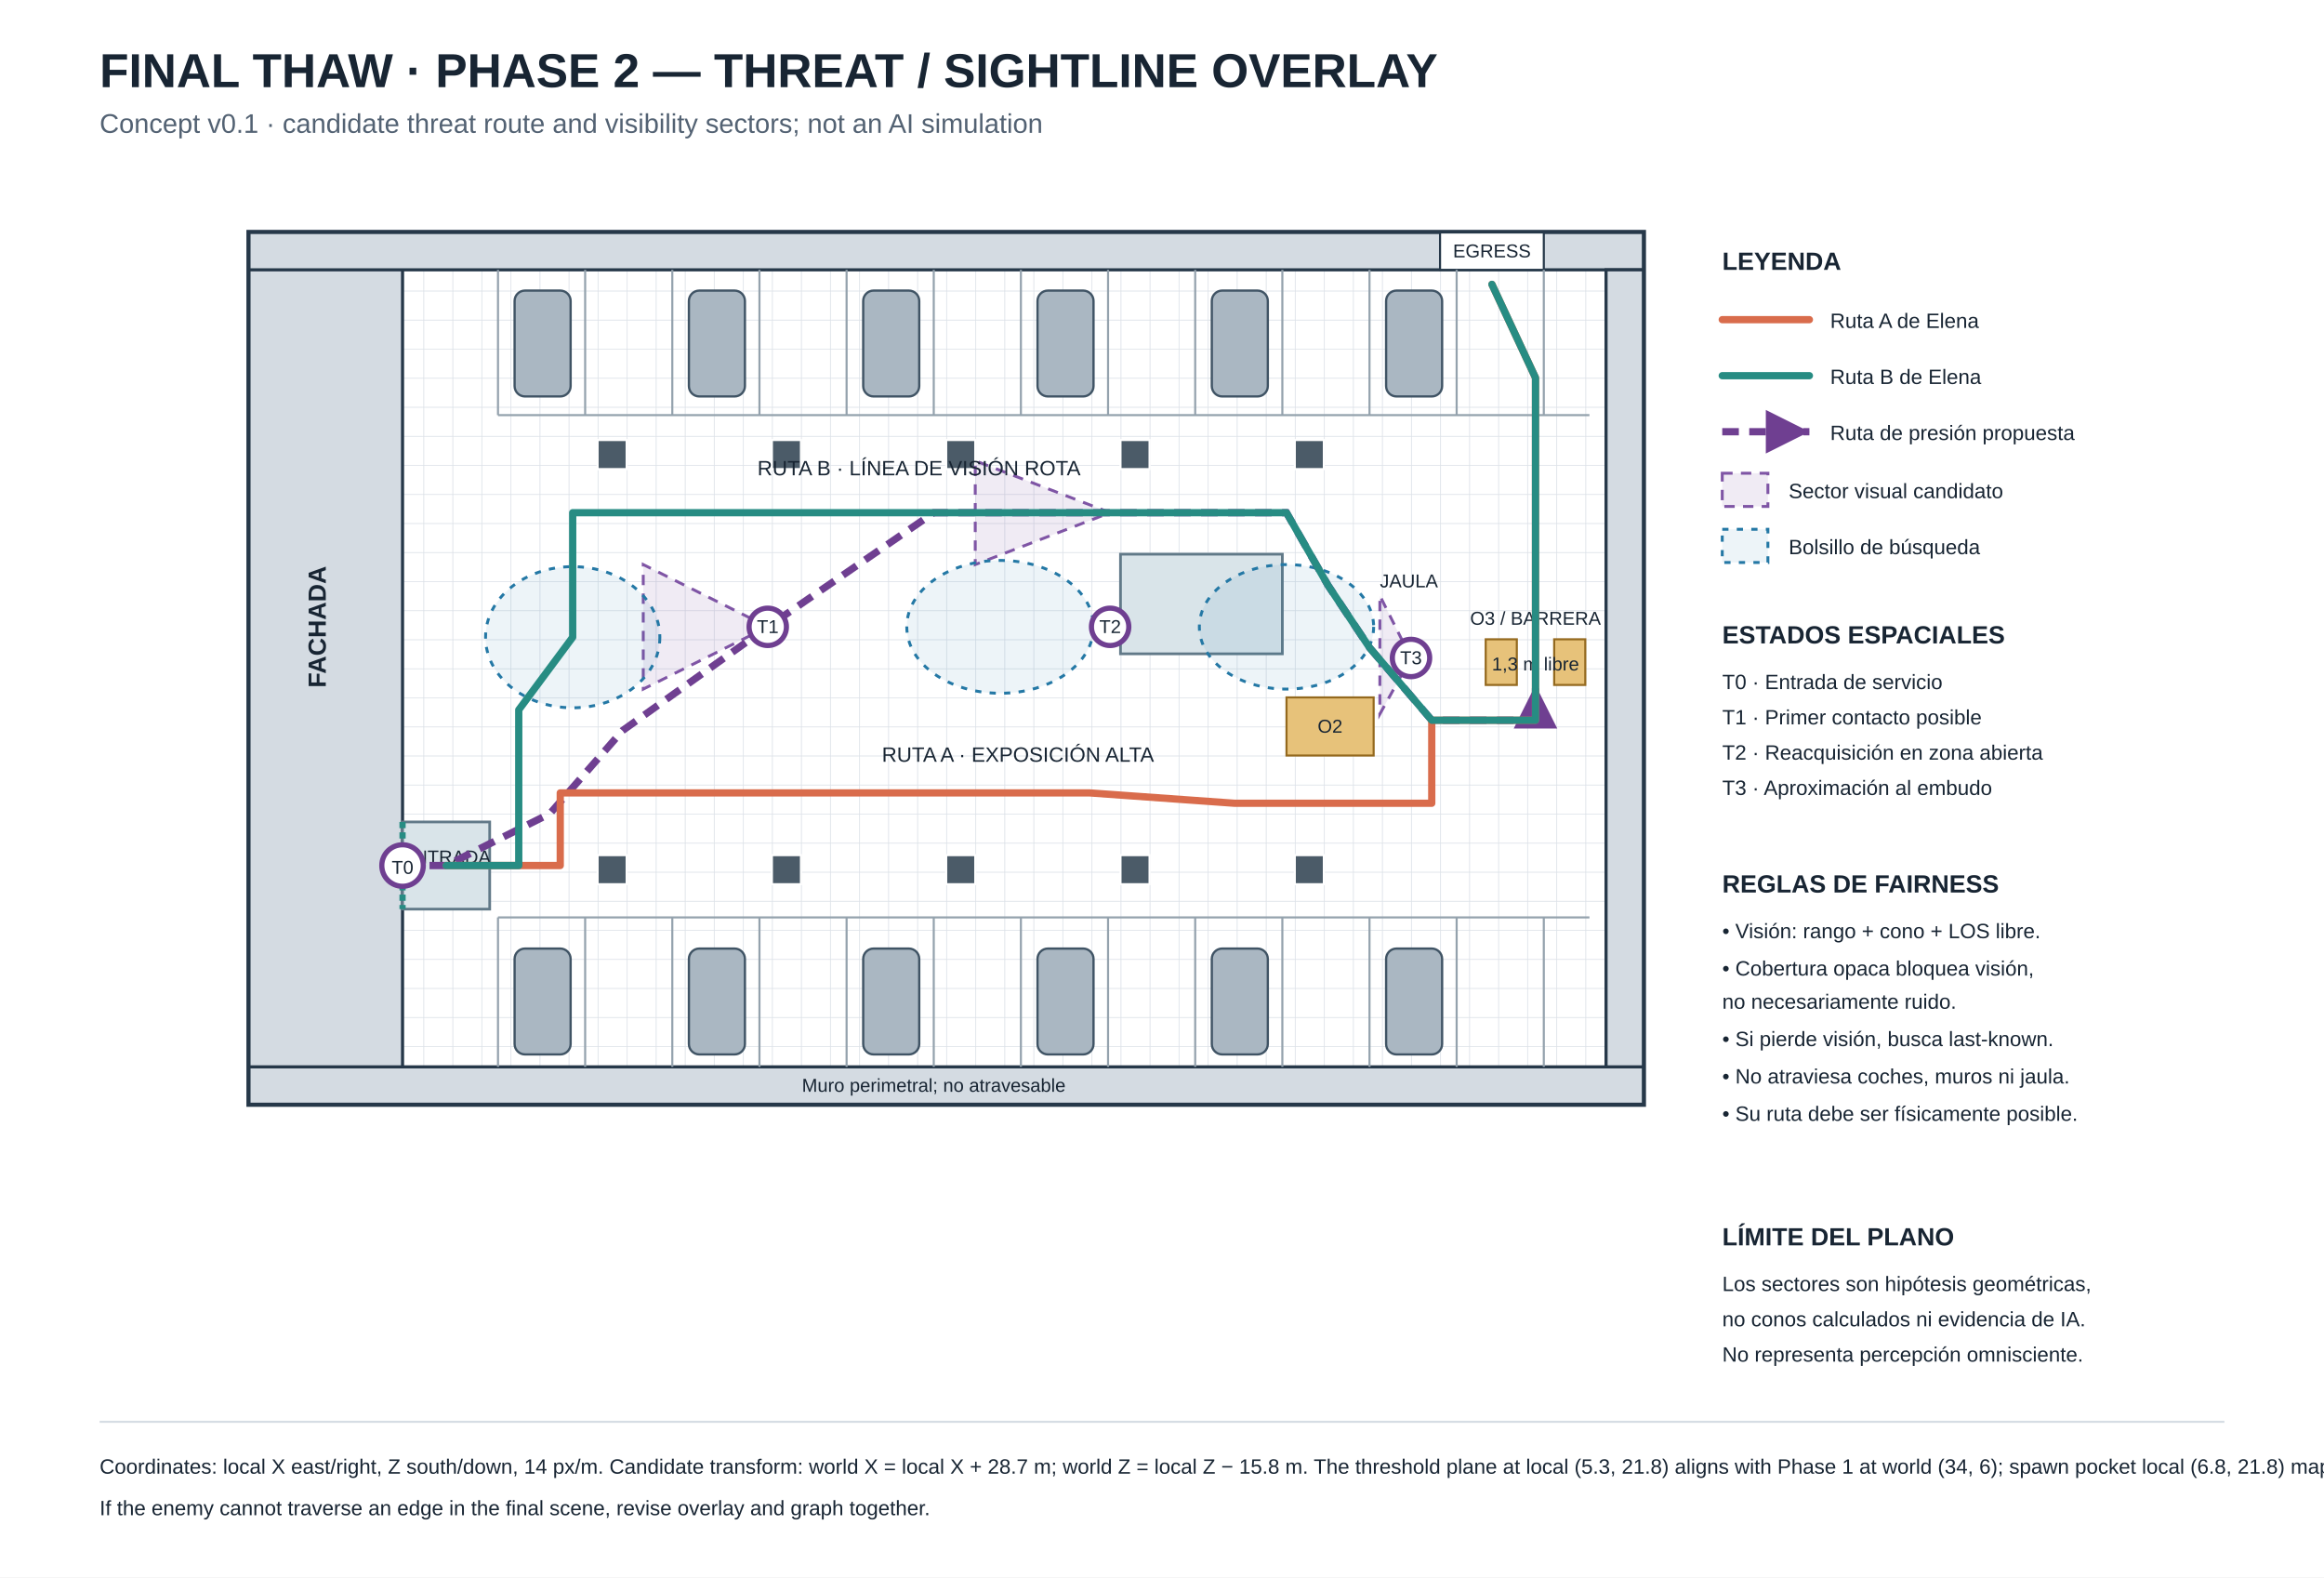
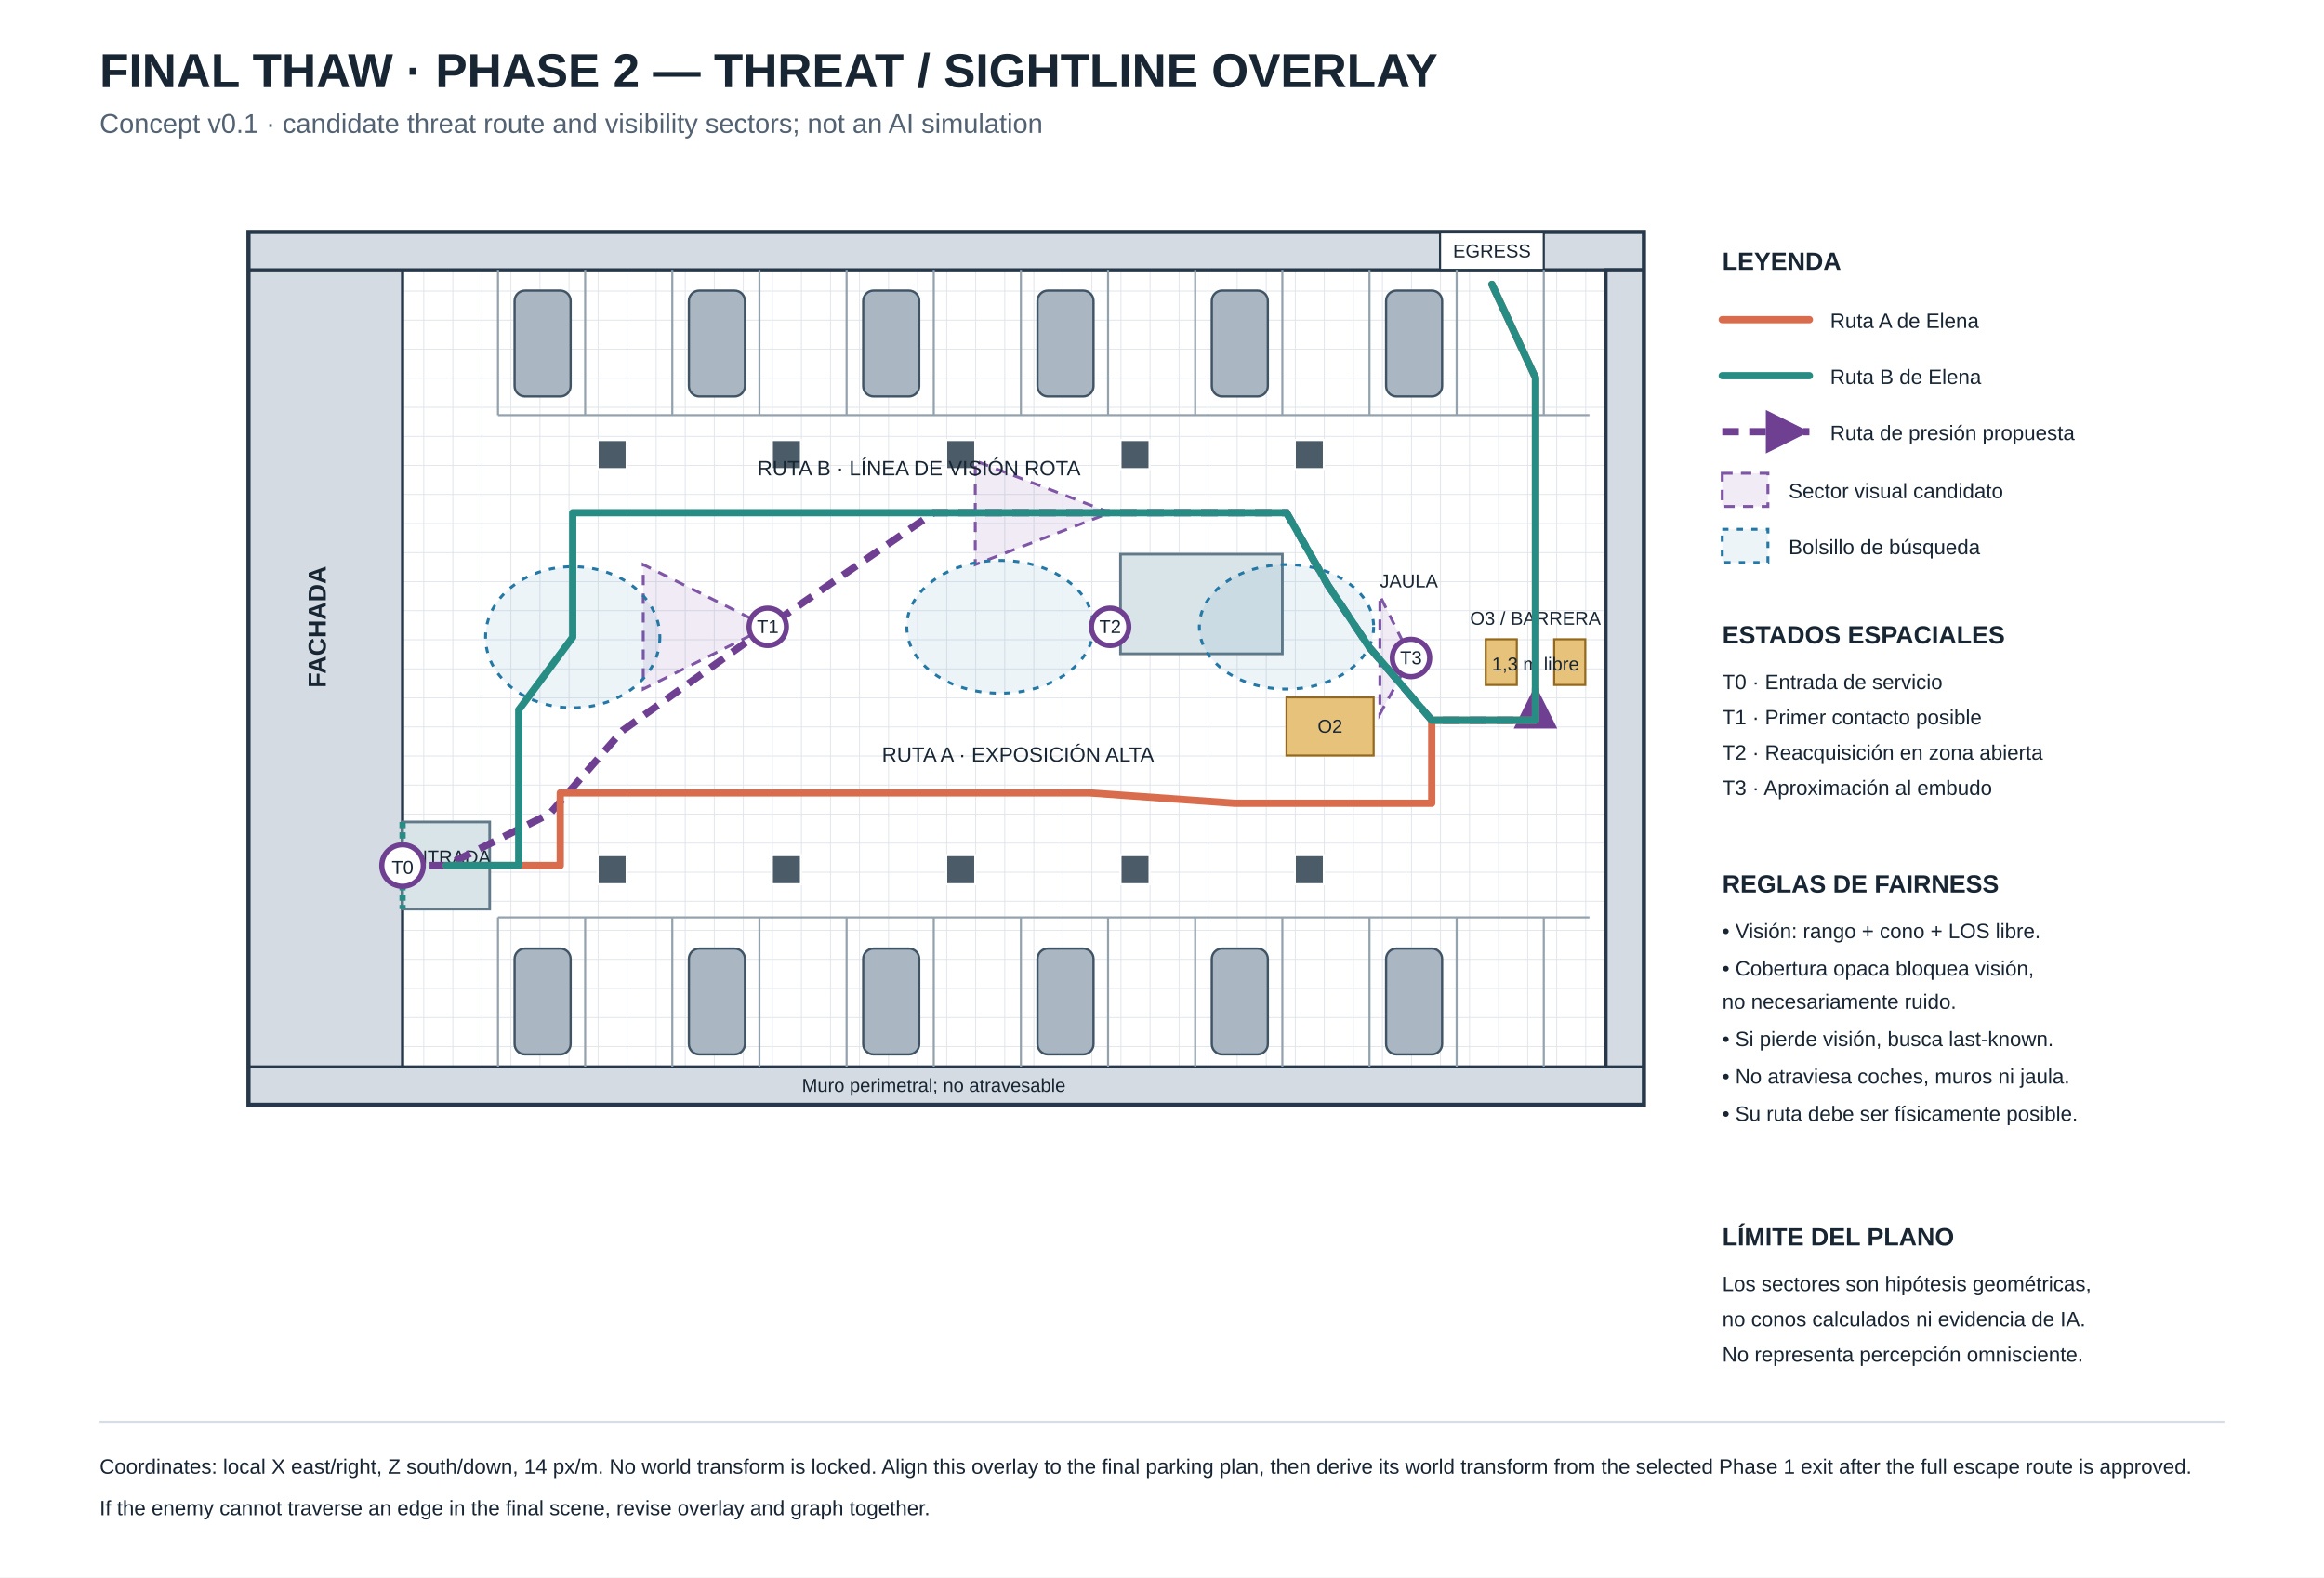
<svg xmlns="http://www.w3.org/2000/svg" width="1120" height="760" viewBox="0 0 1120 760">
  <defs>
    <pattern id="g" width="14" height="14" patternUnits="userSpaceOnUse">
      <path d="M14 0H0V14" fill="none" stroke="#dce2e8" stroke-width=".7" />
    </pattern>
    <marker id="a" markerWidth="8" markerHeight="8" refX="6" refY="3" orient="auto">
      <path d="M0 0L6 3L0 6Z" fill="#6f3f91" />
    </marker>
    <style>text{font-family:Arial,Helvetica,sans-serif;fill:#182533}.title{font-size:23px;font-weight:700}.sub{font-size:13px;fill:#536273}.lab{font-size:12px;font-weight:600}.sm{font-size:10px}.tiny{font-size:9px}.wall{fill:#d4dbe2;stroke:#263849;stroke-width:1.5}.svc{fill:#d9e4e9;stroke:#617988;stroke-width:1.3}.car{fill:#aab7c2;stroke:#405465;stroke-width:1.1;rx:5}.col{fill:#4b5b68;stroke:#fff;stroke-width:1}.direct{fill:none;stroke:#d96c4c;stroke-width:3.5;stroke-linecap:round;stroke-linejoin:round}.covered{fill:none;stroke:#278c83;stroke-width:3.5;stroke-linecap:round;stroke-linejoin:round}.threat{fill:none;stroke:#6f3f91;stroke-width:3.5;stroke-dasharray:8 5;marker-end:url(#a)}.sight{fill:#7f55a5;fill-opacity:.12;stroke:#7f55a5;stroke-width:1.4;stroke-dasharray:5 4}.search{fill:#2478a5;fill-opacity:.08;stroke:#2478a5;stroke-width:1.4;stroke-dasharray:3 4}</style>
  </defs>
  <rect width="1120" height="760" fill="#fff" />
  <text x="48" y="42" class="title">FINAL THAW · PHASE 2 — THREAT / SIGHTLINE OVERLAY</text>
  <text x="48" y="64" class="sub">Concept v0.1 · candidate threat route and visibility sectors; not an AI simulation</text>
  <g transform="translate(120 112)">
    <rect width="672" height="420" fill="url(#g)" stroke="#263849" stroke-width="2.5" />
    <rect x="0" y="0" width="74" height="420" class="wall" />
    <text x="37" y="190" class="lab" text-anchor="middle" transform="rotate(-90 37 190)">FACHADA</text>
    <rect x="74" y="284" width="42" height="42" class="svc" />
    <path d="M74 284V326" stroke="#278c83" stroke-width="3" stroke-dasharray="3 2" />
    <text x="95" y="304" class="tiny" text-anchor="middle">ENTRADA</text>
    <rect x="0" y="0" width="672" height="18" class="wall" />
    <rect x="574" y="0" width="50" height="18" fill="#fff" stroke="#263849" />
    <text x="599" y="12" class="tiny" text-anchor="middle">EGRESS</text>
    <rect x="654" y="18" width="18" height="402" class="wall" />
    <rect x="0" y="402" width="672" height="18" class="wall" />
    <g stroke="#94a2ad" stroke-width="1" fill="none">
      <path d="M120 18V88 M162 18V88 M204 18V88 M246 18V88 M288 18V88 M330 18V88 M372 18V88 M414 18V88 M456 18V88 M498 18V88 M540 18V88 M582 18V88 M624 18V88 M120 88H646 M120 330V402 M162 330V402 M204 330V402 M246 330V402 M288 330V402 M330 330V402 M372 330V402 M414 330V402 M456 330V402 M498 330V402 M540 330V402 M582 330V402 M624 330V402 M120 330H646" />
    </g>
    <g>
      <rect x="128" y="28" width="27" height="51" class="car" />
      <rect x="212" y="28" width="27" height="51" class="car" />
      <rect x="296" y="28" width="27" height="51" class="car" />
      <rect x="380" y="28" width="27" height="51" class="car" />
      <rect x="464" y="28" width="27" height="51" class="car" />
      <rect x="548" y="28" width="27" height="51" class="car" />
      <rect x="128" y="345" width="27" height="51" class="car" />
      <rect x="212" y="345" width="27" height="51" class="car" />
      <rect x="296" y="345" width="27" height="51" class="car" />
      <rect x="380" y="345" width="27" height="51" class="car" />
      <rect x="464" y="345" width="27" height="51" class="car" />
      <rect x="548" y="345" width="27" height="51" class="car" />
    </g>
    <g>
      <rect x="168" y="100" width="14" height="14" class="col" />
      <rect x="252" y="100" width="14" height="14" class="col" />
      <rect x="336" y="100" width="14" height="14" class="col" />
      <rect x="420" y="100" width="14" height="14" class="col" />
      <rect x="504" y="100" width="14" height="14" class="col" />
      <rect x="168" y="300" width="14" height="14" class="col" />
      <rect x="252" y="300" width="14" height="14" class="col" />
      <rect x="336" y="300" width="14" height="14" class="col" />
      <rect x="420" y="300" width="14" height="14" class="col" />
      <rect x="504" y="300" width="14" height="14" class="col" />
    </g>
    <rect x="420" y="155" width="78" height="48" class="svc" />
    <text x="559" y="171" class="tiny" text-anchor="middle">JAULA</text>
    <rect x="596" y="196" width="15" height="22" fill="#e7c27a" stroke="#94691e" />
    <rect x="629" y="196" width="15" height="22" fill="#e7c27a" stroke="#94691e" />
    <text x="620" y="189" class="tiny" text-anchor="middle">O3 / BARRERA</text>
    <text x="620" y="211" class="tiny" text-anchor="middle">1,3 m libre</text>
    <rect x="500" y="224" width="42" height="28" fill="#e7c27a" stroke="#94691e" />
    <text x="521" y="241" class="tiny" text-anchor="middle">O2</text>
    <path d="M250 190L190 160L190 220Z M415 135L350 110L350 160Z M560 205L545 175L545 232Z" class="sight" />
    <ellipse cx="156" cy="195" rx="42" ry="34" class="search" />
    <ellipse cx="362" cy="190" rx="45" ry="32" class="search" />
    <ellipse cx="500" cy="190" rx="42" ry="30" class="search" />
    <path d="M74 305L95 305L145 280L180 240L250 190L330 135L415 135L500 135L520 170L540 200L570 235L620 235L620 218" class="threat" />
    <circle cx="74" cy="305" r="10" fill="#fff" stroke="#6f3f91" stroke-width="2.5" />
    <text x="74" y="309" class="tiny" text-anchor="middle">T0</text>
    <circle cx="250" cy="190" r="9" fill="#fff" stroke="#6f3f91" stroke-width="2.5" />
    <text x="250" y="193" class="tiny" text-anchor="middle">T1</text>
    <circle cx="415" cy="190" r="9" fill="#fff" stroke="#6f3f91" stroke-width="2.5" />
    <text x="415" y="193" class="tiny" text-anchor="middle">T2</text>
    <circle cx="560" cy="205" r="9" fill="#fff" stroke="#6f3f91" stroke-width="2.5" />
    <text x="560" y="208" class="tiny" text-anchor="middle">T3</text>
    <path d="M95 305L130 305L150 305L150 270L200 270L270 270L320 270L405 270L475 275L535 275L570 275L570 235L620 235L620 218L620 70L599 25" class="direct" />
    <path d="M95 305L130 305L130 230L156 195L156 135L220 135L290 135L362 135L415 135L500 135L520 170L540 200L570 235L620 235L620 218L620 70L599 25" class="covered" />
    <text x="305" y="255" class="sm">RUTA A · EXPOSICIÓN ALTA</text>
    <text x="245" y="117" class="sm">RUTA B · LÍNEA DE VISIÓN ROTA</text>
    <text x="330" y="414" class="tiny" text-anchor="middle">Muro perimetral; no atravesable</text>
  </g>
  <g transform="translate(830 130)">
    <text x="0" y="0" class="lab">LEYENDA</text>
    <line x1="0" y1="24" x2="42" y2="24" class="direct" />
    <text x="52" y="28" class="sm">Ruta A de Elena</text>
    <line x1="0" y1="51" x2="42" y2="51" class="covered" />
    <text x="52" y="55" class="sm">Ruta B de Elena</text>
    <line x1="0" y1="78" x2="42" y2="78" class="threat" />
    <text x="52" y="82" class="sm">Ruta de presión propuesta</text>
    <rect x="0" y="98" width="22" height="16" class="sight" />
    <text x="32" y="110" class="sm">Sector visual candidato</text>
    <rect x="0" y="125" width="22" height="16" class="search" />
    <text x="32" y="137" class="sm">Bolsillo de búsqueda</text>
    <text x="0" y="180" class="lab">ESTADOS ESPACIALES</text>
    <text x="0" y="202" class="sm">T0 · Entrada de servicio</text>
    <text x="0" y="219" class="sm">T1 · Primer contacto posible</text>
    <text x="0" y="236" class="sm">T2 · Reacquisición en zona abierta</text>
    <text x="0" y="253" class="sm">T3 · Aproximación al embudo</text>
    <text x="0" y="300" class="lab">REGLAS DE FAIRNESS</text>
    <text x="0" y="322" class="sm">• Visión: rango + cono + LOS libre.</text>
    <text x="0" y="340" class="sm">• Cobertura opaca bloquea visión,</text>
    <text x="0" y="356" class="sm">  no necesariamente ruido.</text>
    <text x="0" y="374" class="sm">• Si pierde visión, busca last-known.</text>
    <text x="0" y="392" class="sm">• No atraviesa coches, muros ni jaula.</text>
    <text x="0" y="410" class="sm">• Su ruta debe ser físicamente posible.</text>
    <text x="0" y="470" class="lab">LÍMITE DEL PLANO</text>
    <text x="0" y="492" class="sm">Los sectores son hipótesis geométricas,</text>
    <text x="0" y="509" class="sm">no conos calculados ni evidencia de IA.</text>
    <text x="0" y="526" class="sm">No representa percepción omnisciente.</text>
  </g>
  <line x1="48" y1="685" x2="1072" y2="685" stroke="#d6dde4" />
-   <text x="48" y="710" class="sm">Coordinates: local X east/right, Z south/down, 14 px/m. Candidate transform: world X = local X + 28.7 m; world Z = local Z − 15.8 m. The threshold plane at local (5.3, 21.8) aligns with Phase 1 at world (34, 6); spawn pocket local (6.8, 21.8) maps to world (35.5, 6). Candidate only; validate against final cover and navigation.</text>
+   <text x="48" y="710" class="sm">Coordinates: local X east/right, Z south/down, 14 px/m. No world transform is locked. Align this overlay to the final parking plan, then derive its world transform from the selected Phase 1 exit after the full escape route is approved.</text>
  <text x="48" y="730" class="sm">If the enemy cannot traverse an edge in the final scene, revise overlay and graph together.</text>
</svg>
